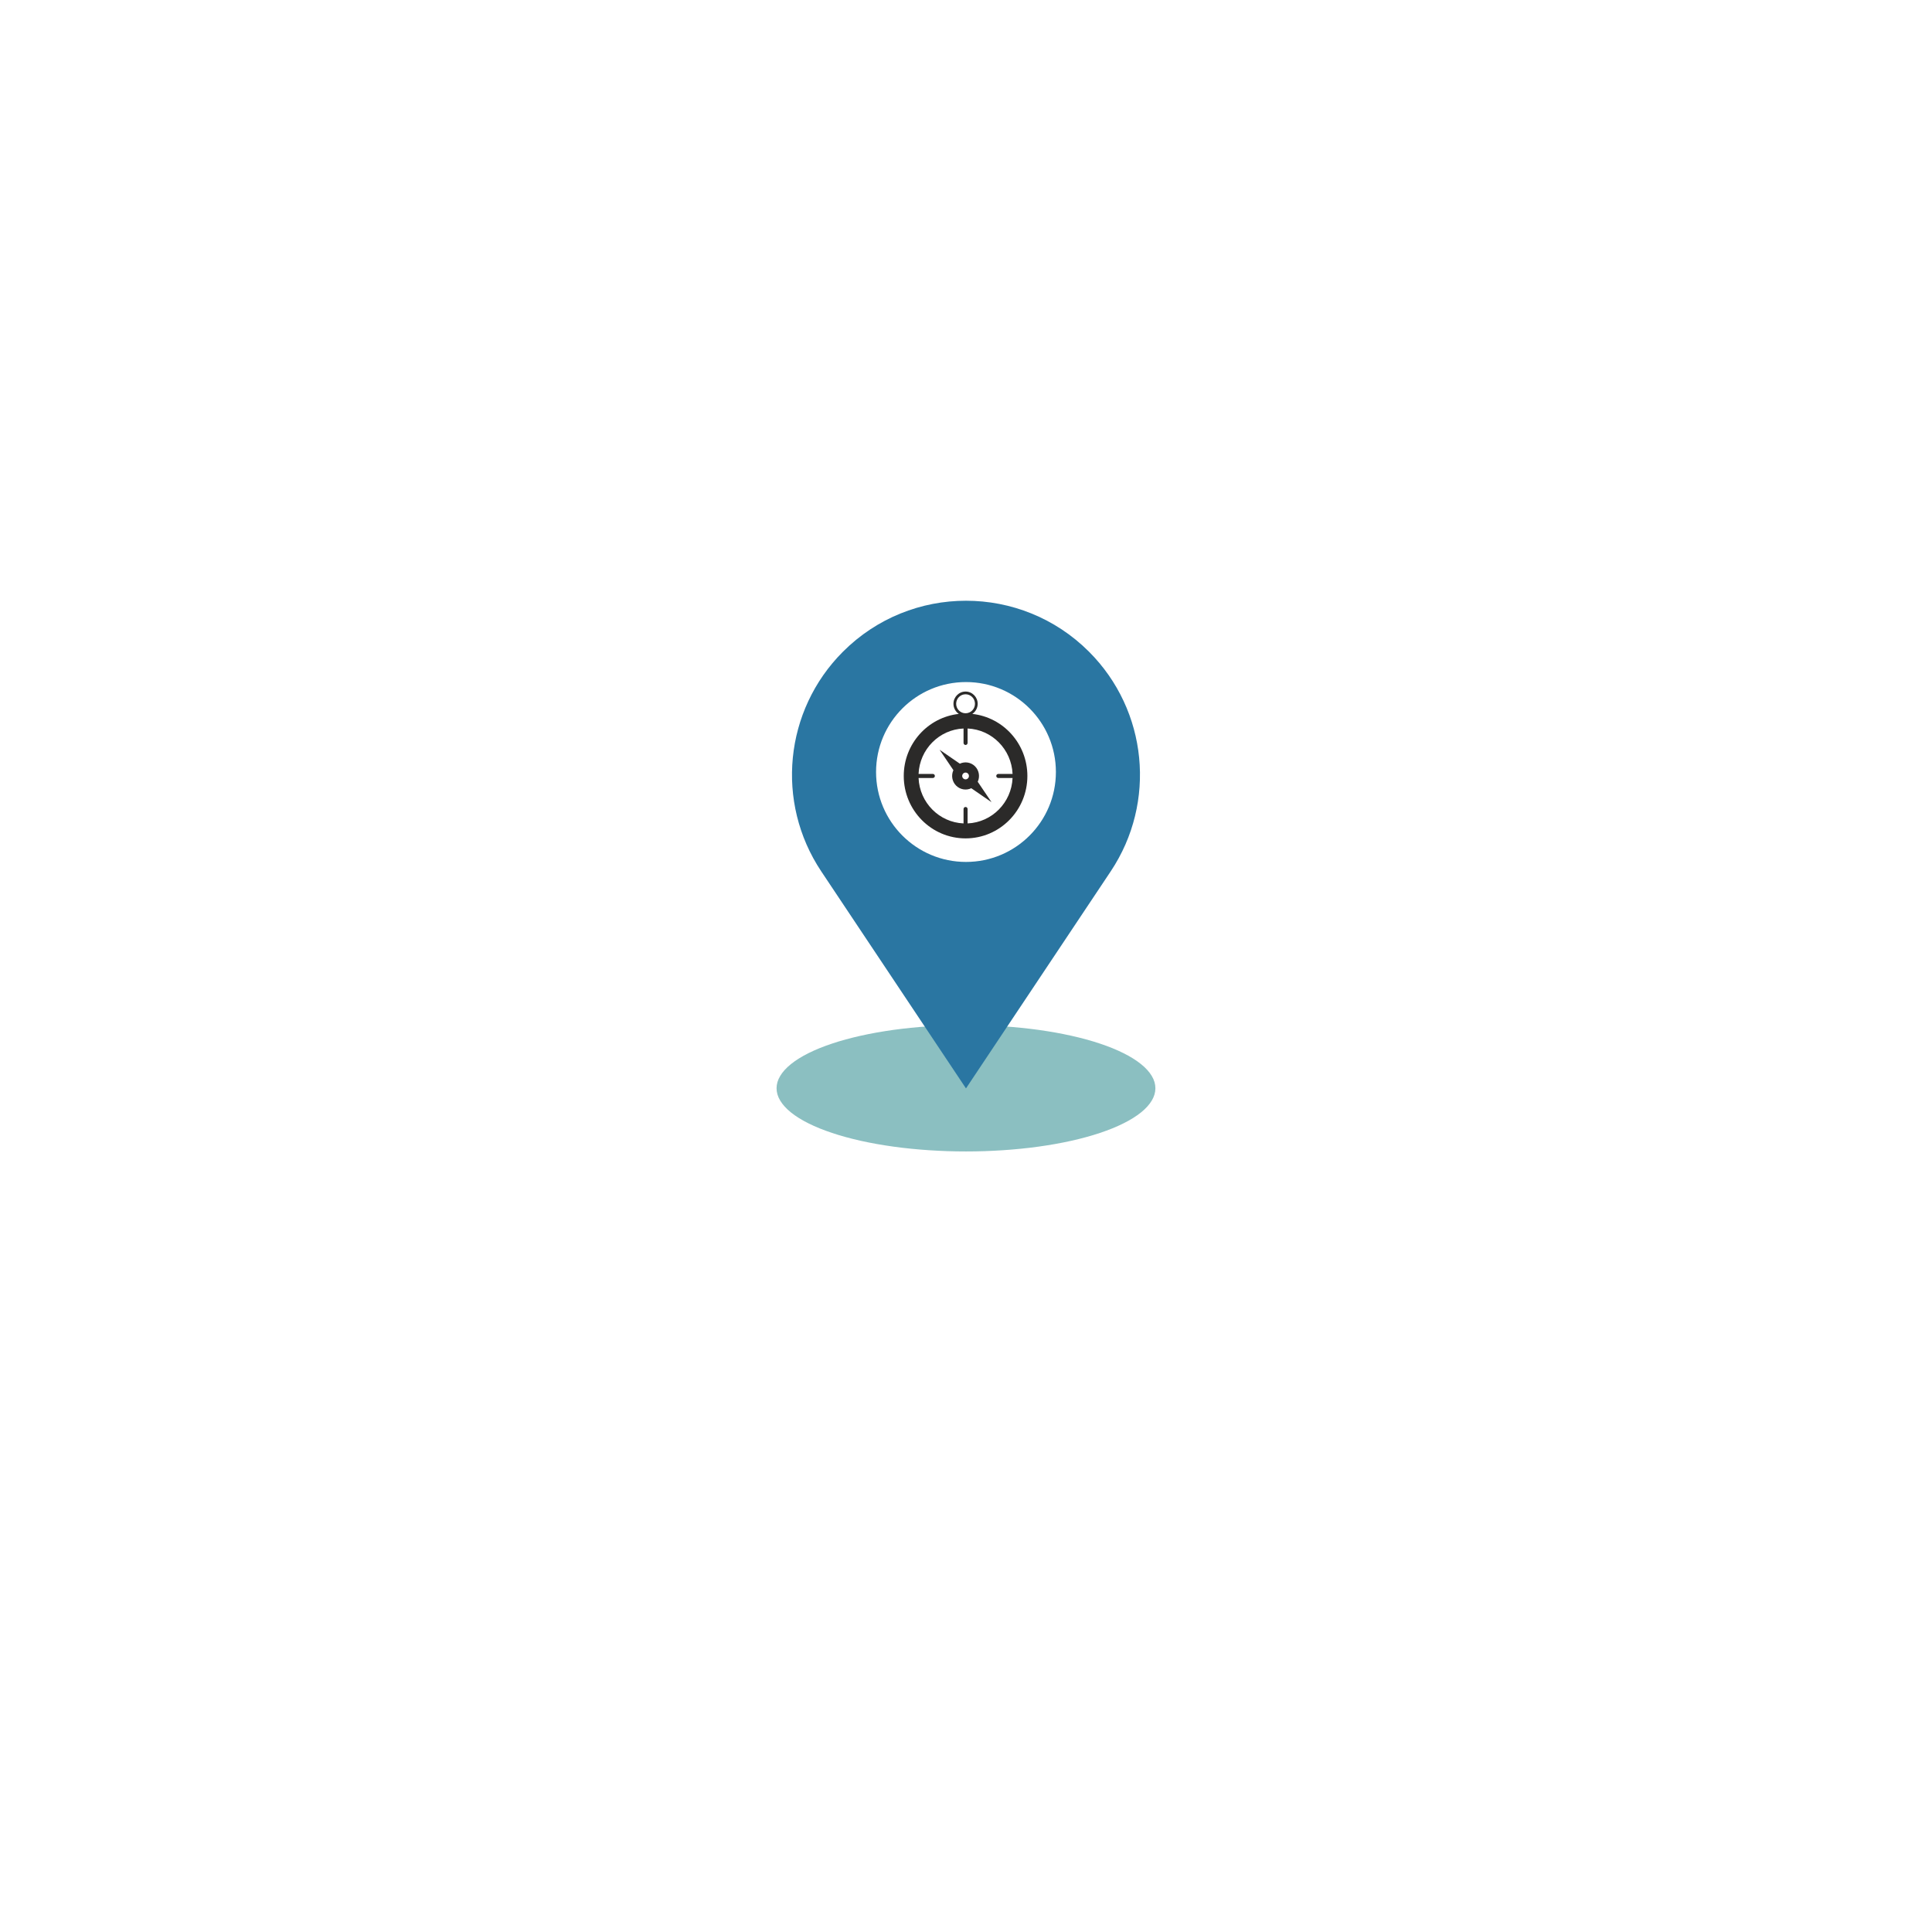
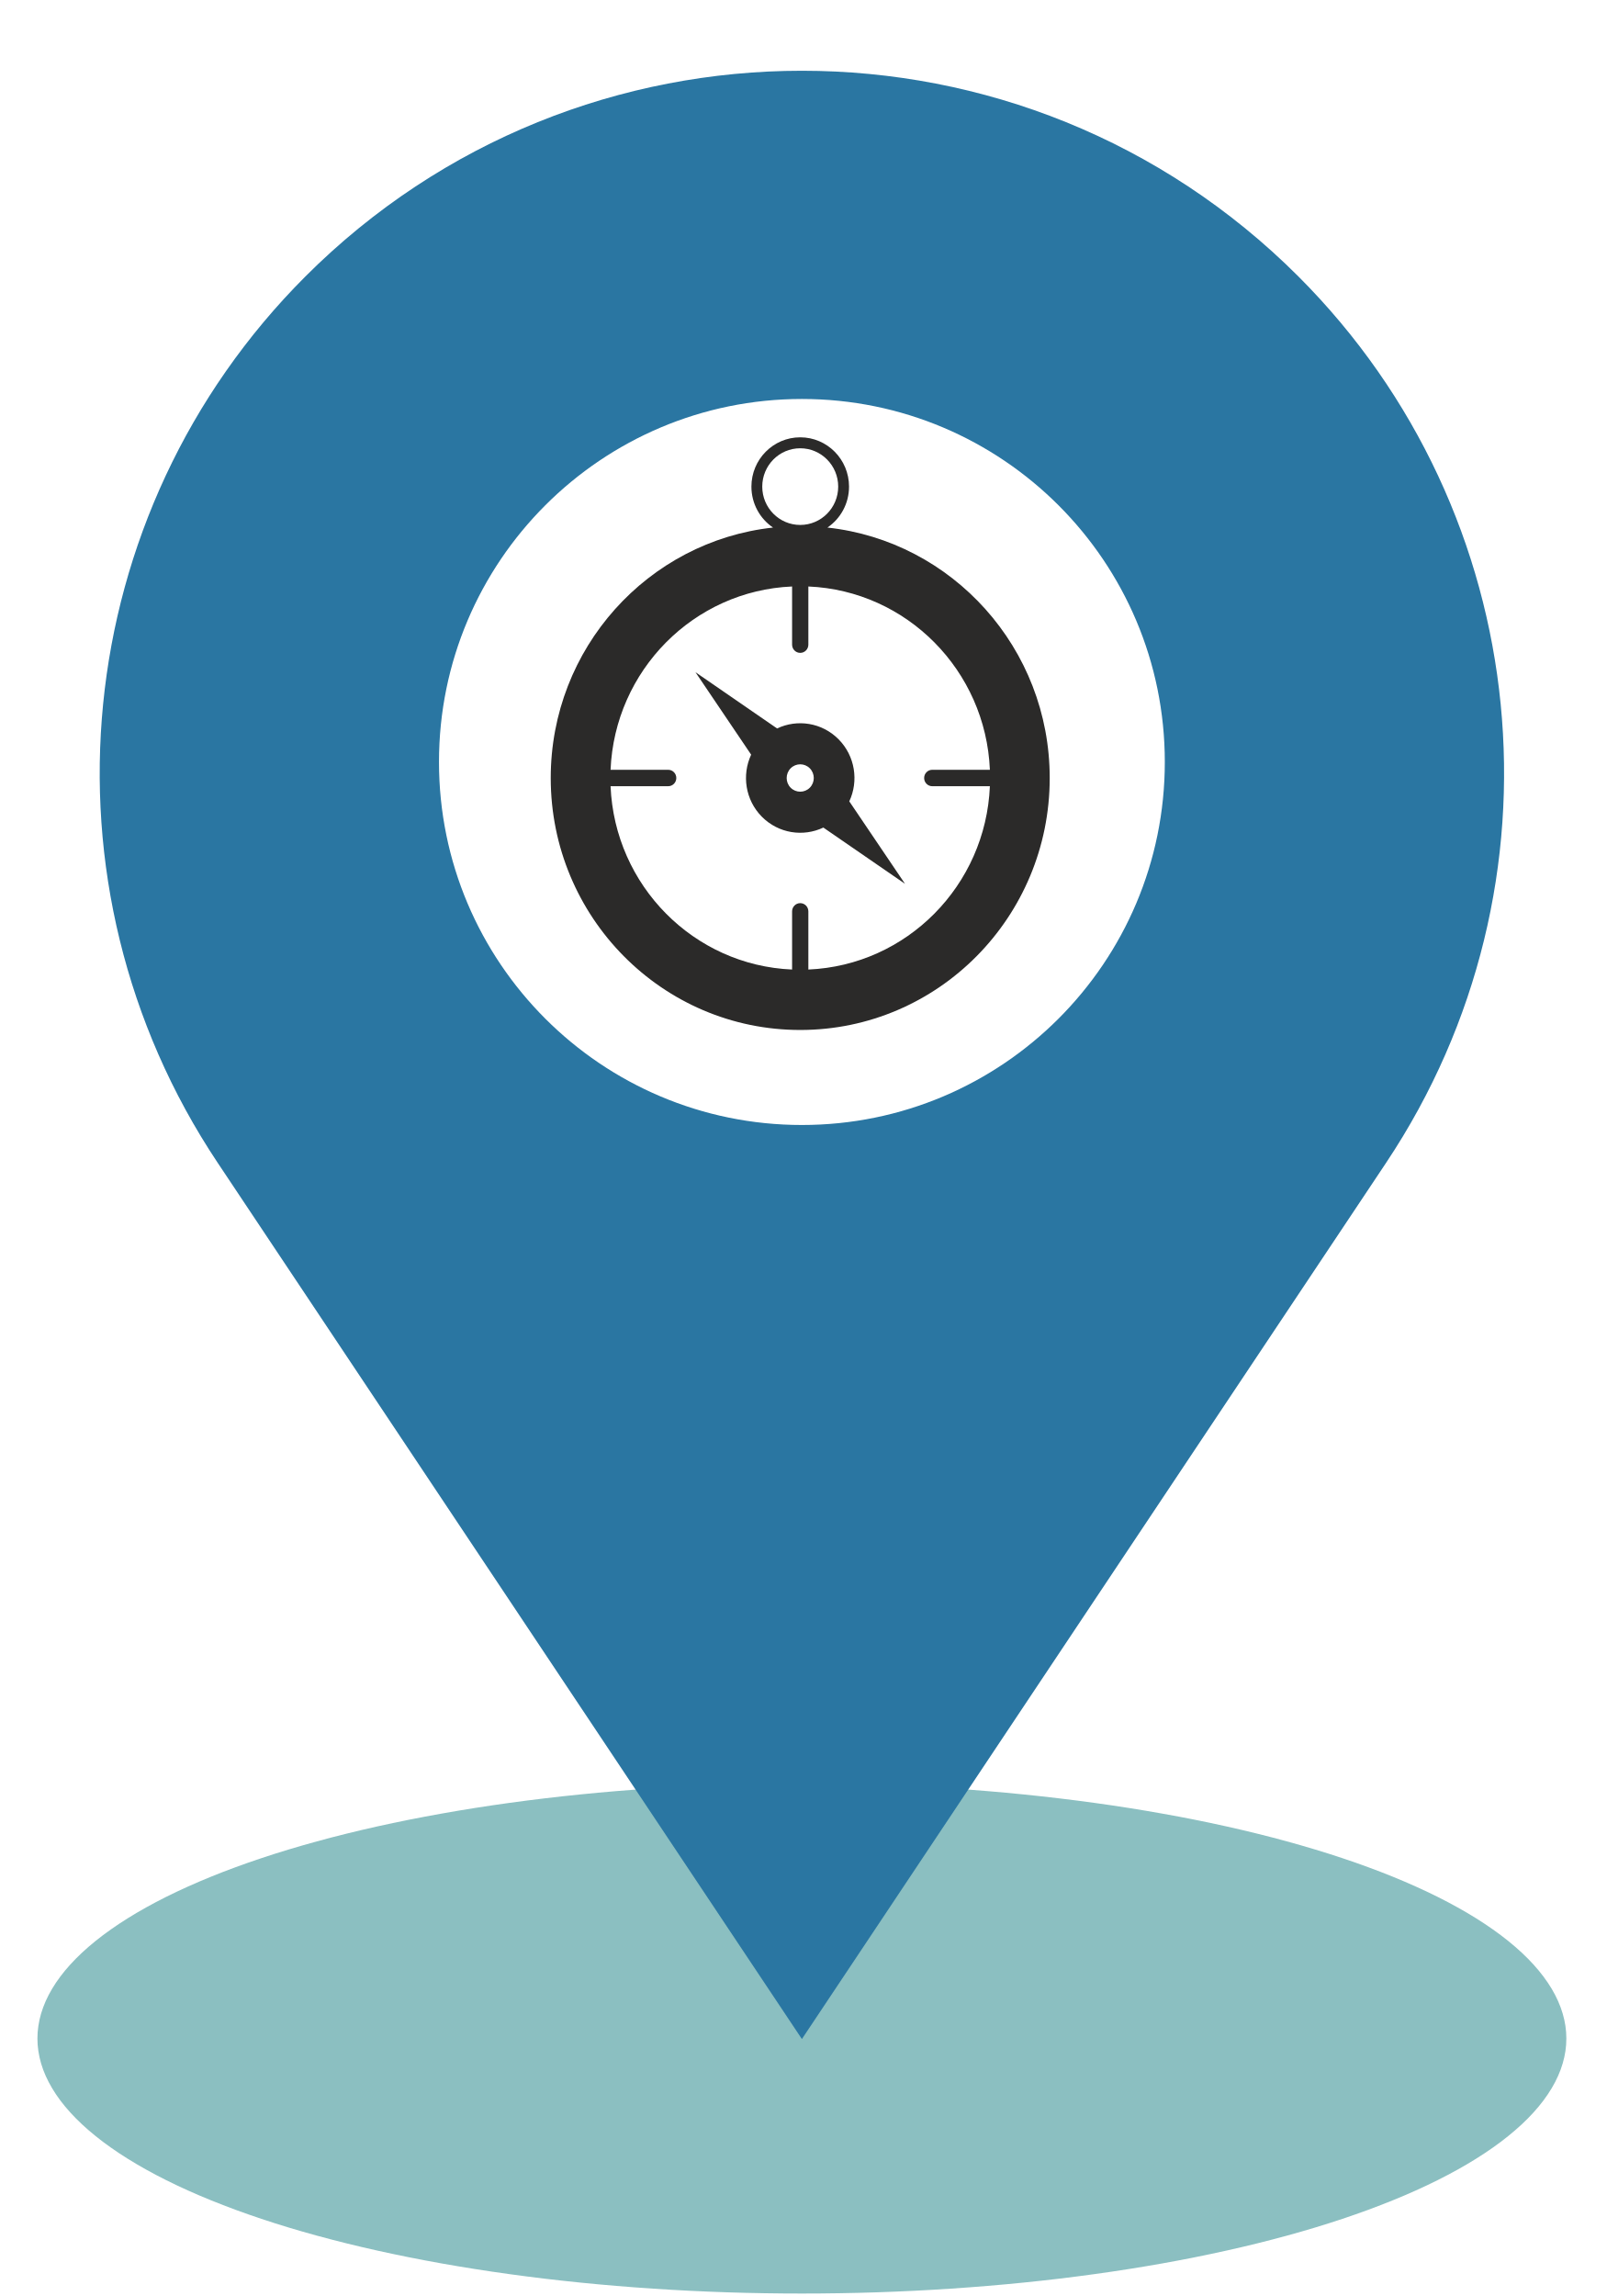
- <svg xmlns="http://www.w3.org/2000/svg" width="500" zoomAndPan="magnify" viewBox="0 0 375 375" height="500" preserveAspectRatio="xMidYMid meet" version="1.2">
+ <svg xmlns="http://www.w3.org/2000/svg" width="350" zoomAndPan="magnify" viewBox="0 0 262.5 375" height="500" preserveAspectRatio="xMidYMid meet" version="1.2">
  <defs>
-     <clipPath id="8e3ba7a6e7">
-       <path d="M 150.453 198 L 224.703 198 L 224.703 223.555 L 150.453 223.555 Z M 150.453 198 " />
+     <clipPath id="9a5a7e9293">
+       <path d="M 6 291 L 256 291 L 256 374.641 L 6 374.641 Z M 6 291 " />
    </clipPath>
-     <clipPath id="1c2c198404">
-       <path d="M 175.414 134.23 L 199.414 134.23 L 199.414 162.73 L 175.414 162.73 Z M 175.414 134.23 " />
+     <clipPath id="6b0ce7ca67">
+       <path d="M 89.957 71.426 L 171.473 71.426 L 171.473 168.223 L 89.957 168.223 Z M 89.957 71.426 " />
    </clipPath>
  </defs>
-   <g id="dca5234c64">
-     <g clip-rule="nonzero" clip-path="url(#8e3ba7a6e7)">
-       <path style=" stroke:none;fill-rule:nonzero;fill:#8bbfc1;fill-opacity:1;" d="M 224.262 211.23 C 224.262 211.633 224.203 212.031 224.086 212.434 C 223.969 212.832 223.793 213.23 223.555 213.625 C 223.32 214.016 223.031 214.406 222.68 214.789 C 222.332 215.176 221.926 215.555 221.465 215.926 C 221.004 216.297 220.488 216.656 219.922 217.012 C 219.355 217.367 218.734 217.711 218.066 218.043 C 217.398 218.379 216.68 218.699 215.918 219.012 C 215.152 219.32 214.348 219.617 213.496 219.902 C 212.645 220.188 211.75 220.457 210.82 220.711 C 209.891 220.965 208.926 221.203 207.922 221.43 C 206.922 221.652 205.891 221.855 204.828 222.047 C 203.766 222.234 202.68 222.406 201.566 222.562 C 200.453 222.715 199.32 222.852 198.168 222.965 C 197.016 223.082 195.852 223.18 194.668 223.258 C 193.488 223.336 192.297 223.395 191.102 223.438 C 189.902 223.477 188.699 223.496 187.496 223.496 C 186.293 223.496 185.09 223.477 183.891 223.438 C 182.695 223.395 181.504 223.336 180.324 223.258 C 179.141 223.18 177.977 223.082 176.824 222.965 C 175.672 222.852 174.539 222.715 173.426 222.562 C 172.312 222.406 171.227 222.234 170.164 222.047 C 169.102 221.855 168.07 221.652 167.07 221.43 C 166.07 221.203 165.102 220.965 164.172 220.711 C 163.242 220.457 162.352 220.188 161.5 219.902 C 160.648 219.617 159.84 219.32 159.074 219.012 C 158.312 218.699 157.594 218.379 156.926 218.043 C 156.258 217.711 155.637 217.367 155.07 217.012 C 154.504 216.656 153.988 216.297 153.527 215.926 C 153.066 215.555 152.664 215.176 152.312 214.789 C 151.965 214.406 151.672 214.016 151.438 213.625 C 151.199 213.23 151.023 212.832 150.906 212.434 C 150.789 212.031 150.73 211.633 150.73 211.23 C 150.73 210.828 150.789 210.43 150.906 210.027 C 151.023 209.629 151.199 209.23 151.438 208.84 C 151.672 208.445 151.965 208.055 152.312 207.672 C 152.664 207.285 153.066 206.91 153.527 206.539 C 153.988 206.168 154.504 205.805 155.07 205.449 C 155.637 205.094 156.258 204.75 156.926 204.418 C 157.594 204.082 158.312 203.762 159.074 203.449 C 159.84 203.141 160.648 202.844 161.5 202.559 C 162.352 202.273 163.242 202.004 164.172 201.75 C 165.102 201.496 166.07 201.258 167.07 201.035 C 168.07 200.809 169.102 200.605 170.164 200.414 C 171.227 200.227 172.312 200.055 173.426 199.898 C 174.539 199.746 175.672 199.609 176.824 199.496 C 177.977 199.379 179.141 199.281 180.324 199.203 C 181.504 199.125 182.695 199.066 183.891 199.027 C 185.09 198.984 186.293 198.965 187.496 198.965 C 188.699 198.965 189.902 198.984 191.102 199.027 C 192.297 199.066 193.488 199.125 194.668 199.203 C 195.852 199.281 197.016 199.379 198.168 199.496 C 199.32 199.609 200.453 199.746 201.566 199.898 C 202.68 200.055 203.766 200.227 204.828 200.414 C 205.891 200.605 206.922 200.809 207.922 201.035 C 208.926 201.258 209.891 201.496 210.82 201.75 C 211.75 202.004 212.645 202.273 213.496 202.559 C 214.348 202.844 215.152 203.141 215.918 203.449 C 216.68 203.762 217.398 204.082 218.066 204.418 C 218.734 204.75 219.355 205.094 219.922 205.449 C 220.488 205.805 221.004 206.168 221.465 206.539 C 221.926 206.91 222.332 207.285 222.68 207.672 C 223.031 208.055 223.32 208.445 223.555 208.84 C 223.793 209.23 223.969 209.629 224.086 210.027 C 224.203 210.43 224.262 210.828 224.262 211.23 Z M 224.262 211.23 " />
+   <g id="82814f3f8c">
+     <g clip-rule="nonzero" clip-path="url(#9a5a7e9293)">
+       <path style=" stroke:none;fill-rule:nonzero;fill:#8bbfc1;fill-opacity:1;" d="M 255.859 332.945 C 255.859 333.625 255.812 334.309 255.711 334.988 C 255.609 335.668 255.461 336.348 255.258 337.027 C 255.059 337.707 254.809 338.383 254.508 339.055 C 254.211 339.73 253.859 340.402 253.461 341.07 C 253.062 341.738 252.613 342.402 252.117 343.066 C 251.621 343.727 251.078 344.383 250.484 345.035 C 249.891 345.688 249.25 346.336 248.562 346.977 C 247.871 347.617 247.137 348.254 246.355 348.883 C 245.574 349.516 244.746 350.137 243.871 350.754 C 242.996 351.371 242.078 351.977 241.117 352.578 C 240.152 353.18 239.145 353.773 238.094 354.359 C 237.043 354.941 235.953 355.52 234.816 356.086 C 233.68 356.652 232.504 357.211 231.285 357.758 C 230.07 358.305 228.812 358.844 227.516 359.367 C 226.219 359.895 224.887 360.41 223.512 360.918 C 222.141 361.422 220.73 361.914 219.285 362.398 C 217.84 362.879 216.363 363.352 214.848 363.809 C 213.332 364.266 211.785 364.711 210.207 365.145 C 208.625 365.574 207.016 365.996 205.375 366.402 C 203.734 366.809 202.062 367.199 200.363 367.578 C 198.664 367.957 196.938 368.32 195.184 368.672 C 193.434 369.023 191.656 369.359 189.852 369.68 C 188.051 370 186.227 370.309 184.379 370.598 C 182.531 370.891 180.664 371.168 178.773 371.426 C 176.887 371.688 174.98 371.934 173.055 372.164 C 171.133 372.395 169.191 372.605 167.238 372.805 C 165.281 373.004 163.312 373.184 161.328 373.348 C 159.348 373.516 157.355 373.664 155.348 373.797 C 153.344 373.93 151.332 374.047 149.312 374.148 C 147.289 374.246 145.262 374.332 143.227 374.398 C 141.195 374.465 139.156 374.516 137.113 374.547 C 135.074 374.582 133.031 374.598 130.988 374.598 C 128.945 374.598 126.902 374.582 124.859 374.547 C 122.82 374.516 120.781 374.465 118.75 374.398 C 116.715 374.332 114.688 374.246 112.664 374.148 C 110.645 374.047 108.629 373.93 106.625 373.797 C 104.621 373.664 102.629 373.516 100.645 373.348 C 98.664 373.184 96.695 373.004 94.738 372.805 C 92.785 372.605 90.844 372.395 88.918 372.164 C 86.996 371.934 85.09 371.688 83.199 371.426 C 81.312 371.168 79.445 370.891 77.598 370.598 C 75.75 370.309 73.926 370 72.125 369.68 C 70.32 369.359 68.543 369.023 66.789 368.672 C 65.039 368.32 63.312 367.957 61.613 367.578 C 59.914 367.199 58.242 366.809 56.602 366.402 C 54.961 365.996 53.348 365.574 51.77 365.145 C 50.191 364.711 48.645 364.266 47.129 363.809 C 45.613 363.352 44.133 362.879 42.691 362.398 C 41.246 361.914 39.836 361.422 38.465 360.918 C 37.09 360.41 35.758 359.895 34.461 359.367 C 33.164 358.844 31.906 358.305 30.688 357.758 C 29.473 357.211 28.297 356.652 27.16 356.086 C 26.023 355.52 24.93 354.941 23.883 354.359 C 22.832 353.773 21.824 353.18 20.859 352.578 C 19.898 351.977 18.977 351.371 18.105 350.754 C 17.23 350.137 16.402 349.516 15.621 348.883 C 14.84 348.254 14.102 347.617 13.414 346.977 C 12.727 346.336 12.086 345.688 11.492 345.035 C 10.898 344.383 10.355 343.727 9.855 343.066 C 9.359 342.402 8.914 341.738 8.516 341.07 C 8.117 340.402 7.766 339.73 7.465 339.055 C 7.168 338.383 6.918 337.707 6.715 337.027 C 6.516 336.348 6.367 335.668 6.266 334.988 C 6.164 334.309 6.113 333.625 6.113 332.945 C 6.113 332.262 6.164 331.582 6.266 330.898 C 6.367 330.219 6.516 329.539 6.715 328.863 C 6.918 328.184 7.168 327.508 7.465 326.832 C 7.766 326.156 8.117 325.488 8.516 324.816 C 8.914 324.148 9.359 323.484 9.855 322.824 C 10.355 322.16 10.898 321.504 11.492 320.852 C 12.086 320.199 12.727 319.555 13.414 318.91 C 14.102 318.27 14.84 317.633 15.621 317.004 C 16.402 316.375 17.23 315.75 18.105 315.137 C 18.977 314.52 19.898 313.91 20.859 313.309 C 21.824 312.707 22.832 312.113 23.879 311.531 C 24.93 310.945 26.023 310.371 27.16 309.801 C 28.297 309.234 29.473 308.68 30.688 308.133 C 31.906 307.582 33.164 307.047 34.461 306.52 C 35.758 305.992 37.09 305.477 38.465 304.973 C 39.836 304.465 41.246 303.973 42.691 303.492 C 44.133 303.008 45.613 302.539 47.129 302.082 C 48.645 301.625 50.191 301.18 51.77 300.746 C 53.348 300.312 54.961 299.895 56.602 299.488 C 58.242 299.082 59.914 298.688 61.613 298.309 C 63.312 297.934 65.039 297.566 66.789 297.215 C 68.543 296.867 70.32 296.531 72.125 296.211 C 73.926 295.887 75.75 295.582 77.598 295.289 C 79.445 295 81.312 294.723 83.199 294.461 C 85.09 294.199 86.996 293.957 88.918 293.727 C 90.844 293.496 92.785 293.281 94.738 293.086 C 96.695 292.887 98.664 292.703 100.645 292.539 C 102.629 292.375 104.621 292.223 106.625 292.09 C 108.629 291.957 110.645 291.84 112.664 291.742 C 114.688 291.641 116.715 291.559 118.75 291.492 C 120.781 291.426 122.82 291.375 124.859 291.34 C 126.902 291.309 128.945 291.289 130.988 291.289 C 133.031 291.289 135.074 291.309 137.113 291.34 C 139.156 291.375 141.195 291.426 143.227 291.492 C 145.262 291.559 147.289 291.641 149.312 291.742 C 151.332 291.84 153.344 291.957 155.348 292.09 C 157.355 292.223 159.348 292.375 161.328 292.539 C 163.312 292.703 165.281 292.887 167.238 293.086 C 169.191 293.281 171.133 293.496 173.055 293.727 C 174.98 293.957 176.887 294.199 178.773 294.461 C 180.664 294.723 182.531 295 184.379 295.289 C 186.227 295.582 188.051 295.887 189.852 296.211 C 191.656 296.531 193.434 296.867 195.184 297.215 C 196.938 297.566 198.664 297.934 200.363 298.309 C 202.062 298.688 203.734 299.082 205.375 299.488 C 207.016 299.895 208.625 300.312 210.207 300.746 C 211.785 301.18 213.332 301.625 214.848 302.082 C 216.363 302.539 217.84 303.008 219.285 303.492 C 220.73 303.973 222.141 304.465 223.512 304.973 C 224.887 305.477 226.219 305.992 227.516 306.52 C 228.812 307.047 230.07 307.582 231.285 308.133 C 232.504 308.68 233.68 309.234 234.816 309.801 C 235.953 310.371 237.043 310.945 238.094 311.531 C 239.145 312.113 240.152 312.707 241.117 313.309 C 242.078 313.91 242.996 314.52 243.871 315.137 C 244.746 315.75 245.574 316.375 246.355 317.004 C 247.137 317.633 247.871 318.27 248.562 318.91 C 249.25 319.555 249.891 320.199 250.484 320.852 C 251.078 321.504 251.621 322.16 252.117 322.824 C 252.613 323.484 253.062 324.148 253.461 324.816 C 253.859 325.488 254.211 326.156 254.508 326.832 C 254.809 327.508 255.059 328.184 255.258 328.863 C 255.461 329.539 255.609 330.219 255.711 330.898 C 255.812 331.582 255.859 332.262 255.859 332.945 Z M 255.859 332.945 " />
    </g>
-     <path style=" stroke:none;fill-rule:evenodd;fill:#2a76a2;fill-opacity:1;" d="M 211.375 126.496 C 198.188 113.305 176.805 113.305 163.617 126.496 C 152.23 137.883 150.469 155.723 159.398 169.121 L 187.496 211.258 L 215.594 169.121 C 224.527 155.723 222.762 137.883 211.375 126.496 Z M 187.496 167.301 C 197.137 167.301 204.949 159.484 204.949 149.844 C 204.949 140.203 197.137 132.387 187.496 132.387 C 177.855 132.387 170.043 140.203 170.043 149.844 C 170.043 159.484 177.855 167.301 187.496 167.301 Z M 187.496 167.301 " />
-     <g clip-rule="nonzero" clip-path="url(#1c2c198404)">
-       <path style=" stroke:none;fill-rule:evenodd;fill:#2b2a29;fill-opacity:1;" d="M 186.305 148.23 C 187.27 147.77 188.461 147.945 189.262 148.75 C 190.059 149.559 190.23 150.762 189.777 151.738 L 192.457 155.703 L 188.527 152.996 C 187.562 153.457 186.371 153.285 185.57 152.477 C 184.773 151.668 184.602 150.469 185.055 149.492 L 182.375 145.527 Z M 186.953 150.148 C 187.211 149.891 187.621 149.891 187.879 150.148 C 188.133 150.406 188.133 150.824 187.879 151.078 C 187.621 151.336 187.211 151.336 186.953 151.078 C 186.699 150.824 186.699 150.406 186.953 150.148 Z M 188.723 138.57 C 194.734 139.227 199.414 144.367 199.414 150.613 C 199.414 157.305 194.043 162.73 187.414 162.73 C 180.789 162.73 175.418 157.305 175.418 150.613 C 175.418 144.367 180.098 139.227 186.105 138.57 C 185.48 138.145 185.066 137.422 185.066 136.602 C 185.066 135.293 186.121 134.23 187.414 134.23 C 188.711 134.23 189.766 135.293 189.766 136.602 C 189.766 137.422 189.352 138.145 188.723 138.57 Z M 187.414 134.758 C 188.426 134.758 189.242 135.582 189.242 136.602 C 189.242 137.621 188.426 138.445 187.414 138.445 C 186.406 138.445 185.59 137.621 185.59 136.602 C 185.59 135.582 186.406 134.758 187.414 134.758 Z M 178.293 150.219 L 181.066 150.219 C 181.281 150.219 181.457 150.395 181.457 150.613 C 181.457 150.832 181.281 151.008 181.066 151.008 L 178.293 151.008 C 178.496 155.785 182.293 159.621 187.023 159.824 L 187.023 157.027 C 187.023 156.809 187.199 156.633 187.414 156.633 C 187.633 156.633 187.809 156.809 187.809 157.027 L 187.809 159.824 C 192.539 159.621 196.336 155.785 196.539 151.008 L 193.766 151.008 C 193.551 151.008 193.375 150.832 193.375 150.613 C 193.375 150.395 193.551 150.219 193.766 150.219 L 196.539 150.219 C 196.336 145.441 192.539 141.605 187.809 141.402 L 187.809 144.203 C 187.809 144.418 187.633 144.598 187.414 144.598 C 187.199 144.598 187.023 144.418 187.023 144.203 L 187.023 141.402 C 182.293 141.605 178.496 145.441 178.293 150.219 Z M 178.293 150.219 " />
+     <path style=" stroke:none;fill-rule:evenodd;fill:#2a76a2;fill-opacity:1;" d="M 212.094 45.156 C 167.301 0.355 94.676 0.355 49.883 45.156 C 11.219 83.828 5.223 144.422 35.562 189.922 L 130.988 333.031 L 226.414 189.922 C 256.754 144.422 250.758 83.828 212.094 45.156 Z M 130.988 183.742 C 163.727 183.742 190.27 157.195 190.27 124.453 C 190.27 91.707 163.727 65.164 130.988 65.164 C 98.25 65.164 71.707 91.707 71.707 124.453 C 71.707 157.195 98.25 183.742 130.988 183.742 Z M 130.988 183.742 " />
+     <g clip-rule="nonzero" clip-path="url(#6b0ce7ca67)">
+       <path style=" stroke:none;fill-rule:evenodd;fill:#2b2a29;fill-opacity:1;" d="M 126.938 118.977 C 130.223 117.414 134.266 118.004 136.98 120.746 C 139.695 123.488 140.281 127.566 138.73 130.883 L 147.832 144.352 L 134.492 135.164 C 131.207 136.727 127.168 136.137 124.449 133.395 C 121.734 130.652 121.152 126.574 122.699 123.258 L 113.602 109.789 Z M 129.148 125.488 C 130.016 124.613 131.418 124.613 132.281 125.488 C 133.145 126.363 133.145 127.777 132.281 128.652 C 131.418 129.523 130.016 129.523 129.148 128.652 C 128.285 127.777 128.285 126.363 129.148 125.488 Z M 135.16 86.164 C 155.578 88.398 171.469 105.859 171.469 127.07 C 171.469 149.797 153.223 168.223 130.715 168.223 C 108.207 168.223 89.961 149.797 89.961 127.07 C 89.961 105.859 105.855 88.398 126.27 86.164 C 124.141 84.719 122.742 82.262 122.742 79.477 C 122.742 75.031 126.312 71.426 130.715 71.426 C 135.117 71.426 138.688 75.031 138.688 79.477 C 138.688 82.262 137.289 84.719 135.16 86.164 Z M 130.715 73.215 C 134.141 73.215 136.918 76.02 136.918 79.477 C 136.918 82.938 134.141 85.738 130.715 85.738 C 127.289 85.738 124.512 82.938 124.512 79.477 C 124.512 76.02 127.289 73.215 130.715 73.215 Z M 99.734 125.727 L 109.145 125.727 C 109.879 125.727 110.473 126.328 110.473 127.07 C 110.473 127.812 109.879 128.41 109.145 128.41 L 99.734 128.41 C 100.414 144.637 113.316 157.668 129.387 158.352 L 129.387 148.852 C 129.387 148.109 129.98 147.508 130.715 147.508 C 131.449 147.508 132.043 148.109 132.043 148.852 L 132.043 158.352 C 148.113 157.668 161.016 144.637 161.695 128.41 L 152.285 128.41 C 151.551 128.41 150.957 127.812 150.957 127.07 C 150.957 126.328 151.551 125.727 152.285 125.727 L 161.695 125.727 C 161.016 109.504 148.113 96.473 132.043 95.789 L 132.043 105.289 C 132.043 106.031 131.449 106.633 130.715 106.633 C 129.98 106.633 129.387 106.031 129.387 105.289 L 129.387 95.789 C 113.316 96.473 100.414 109.504 99.734 125.727 Z M 99.734 125.727 " />
    </g>
  </g>
</svg>
